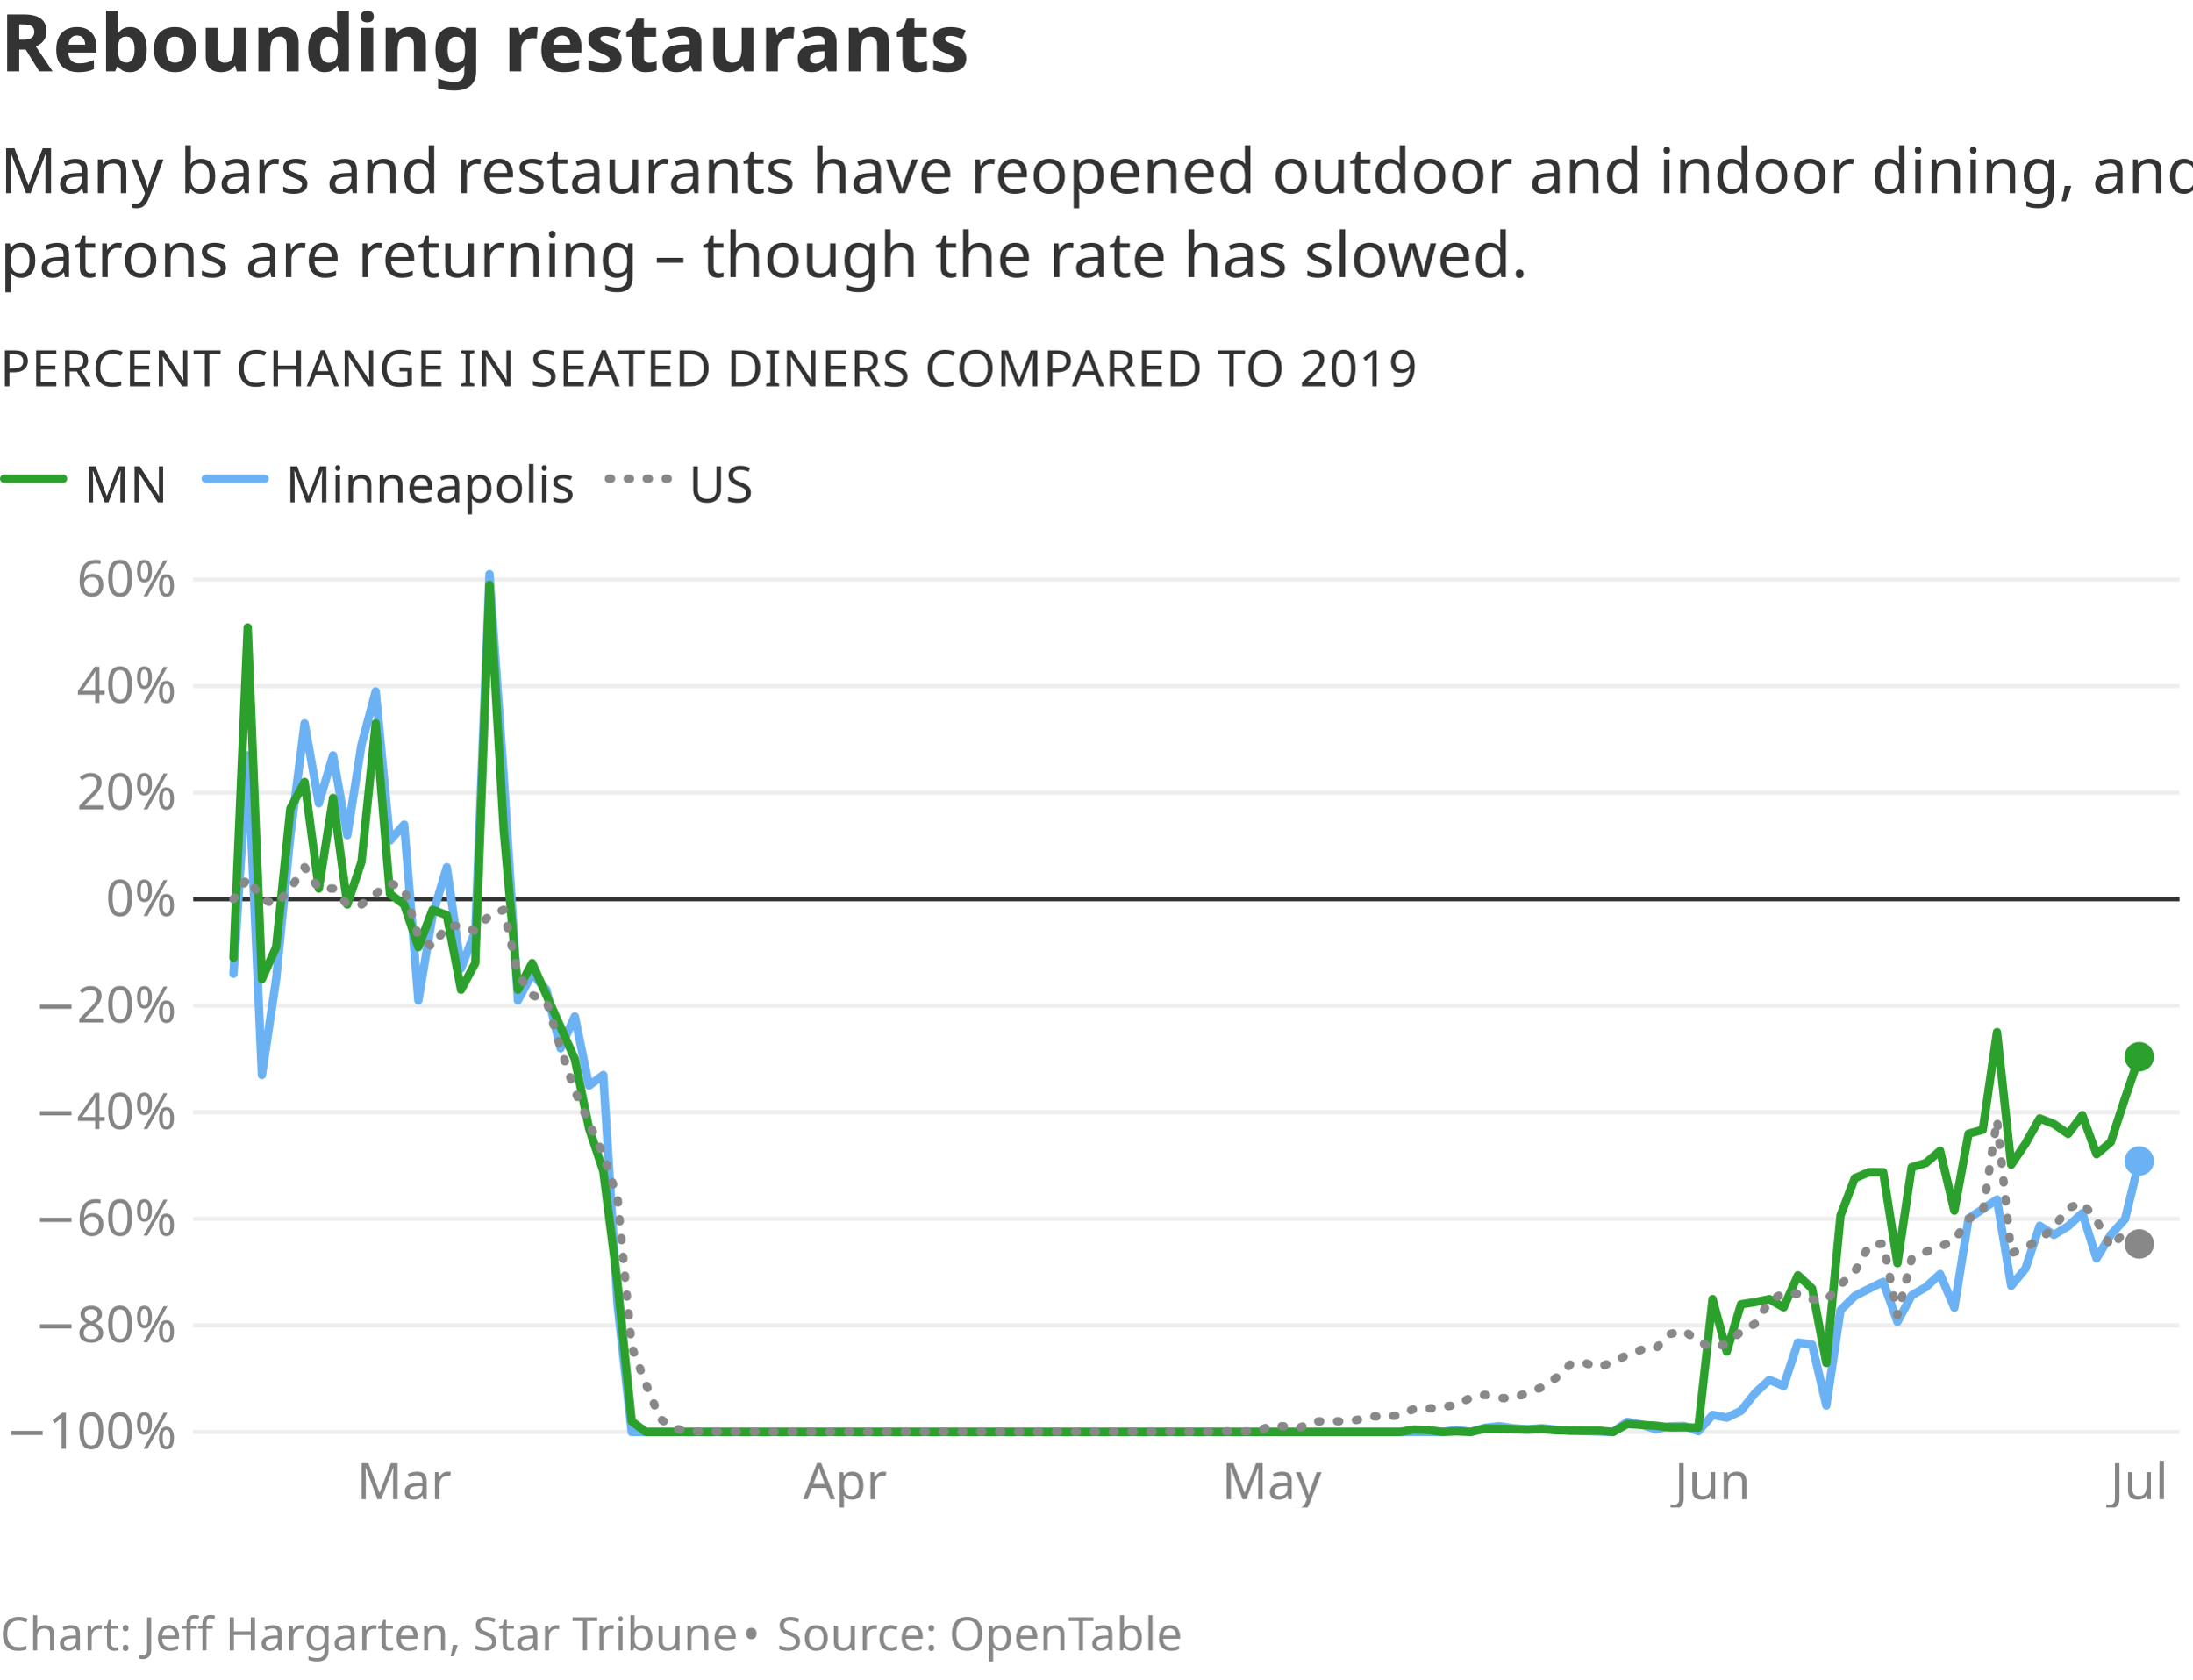
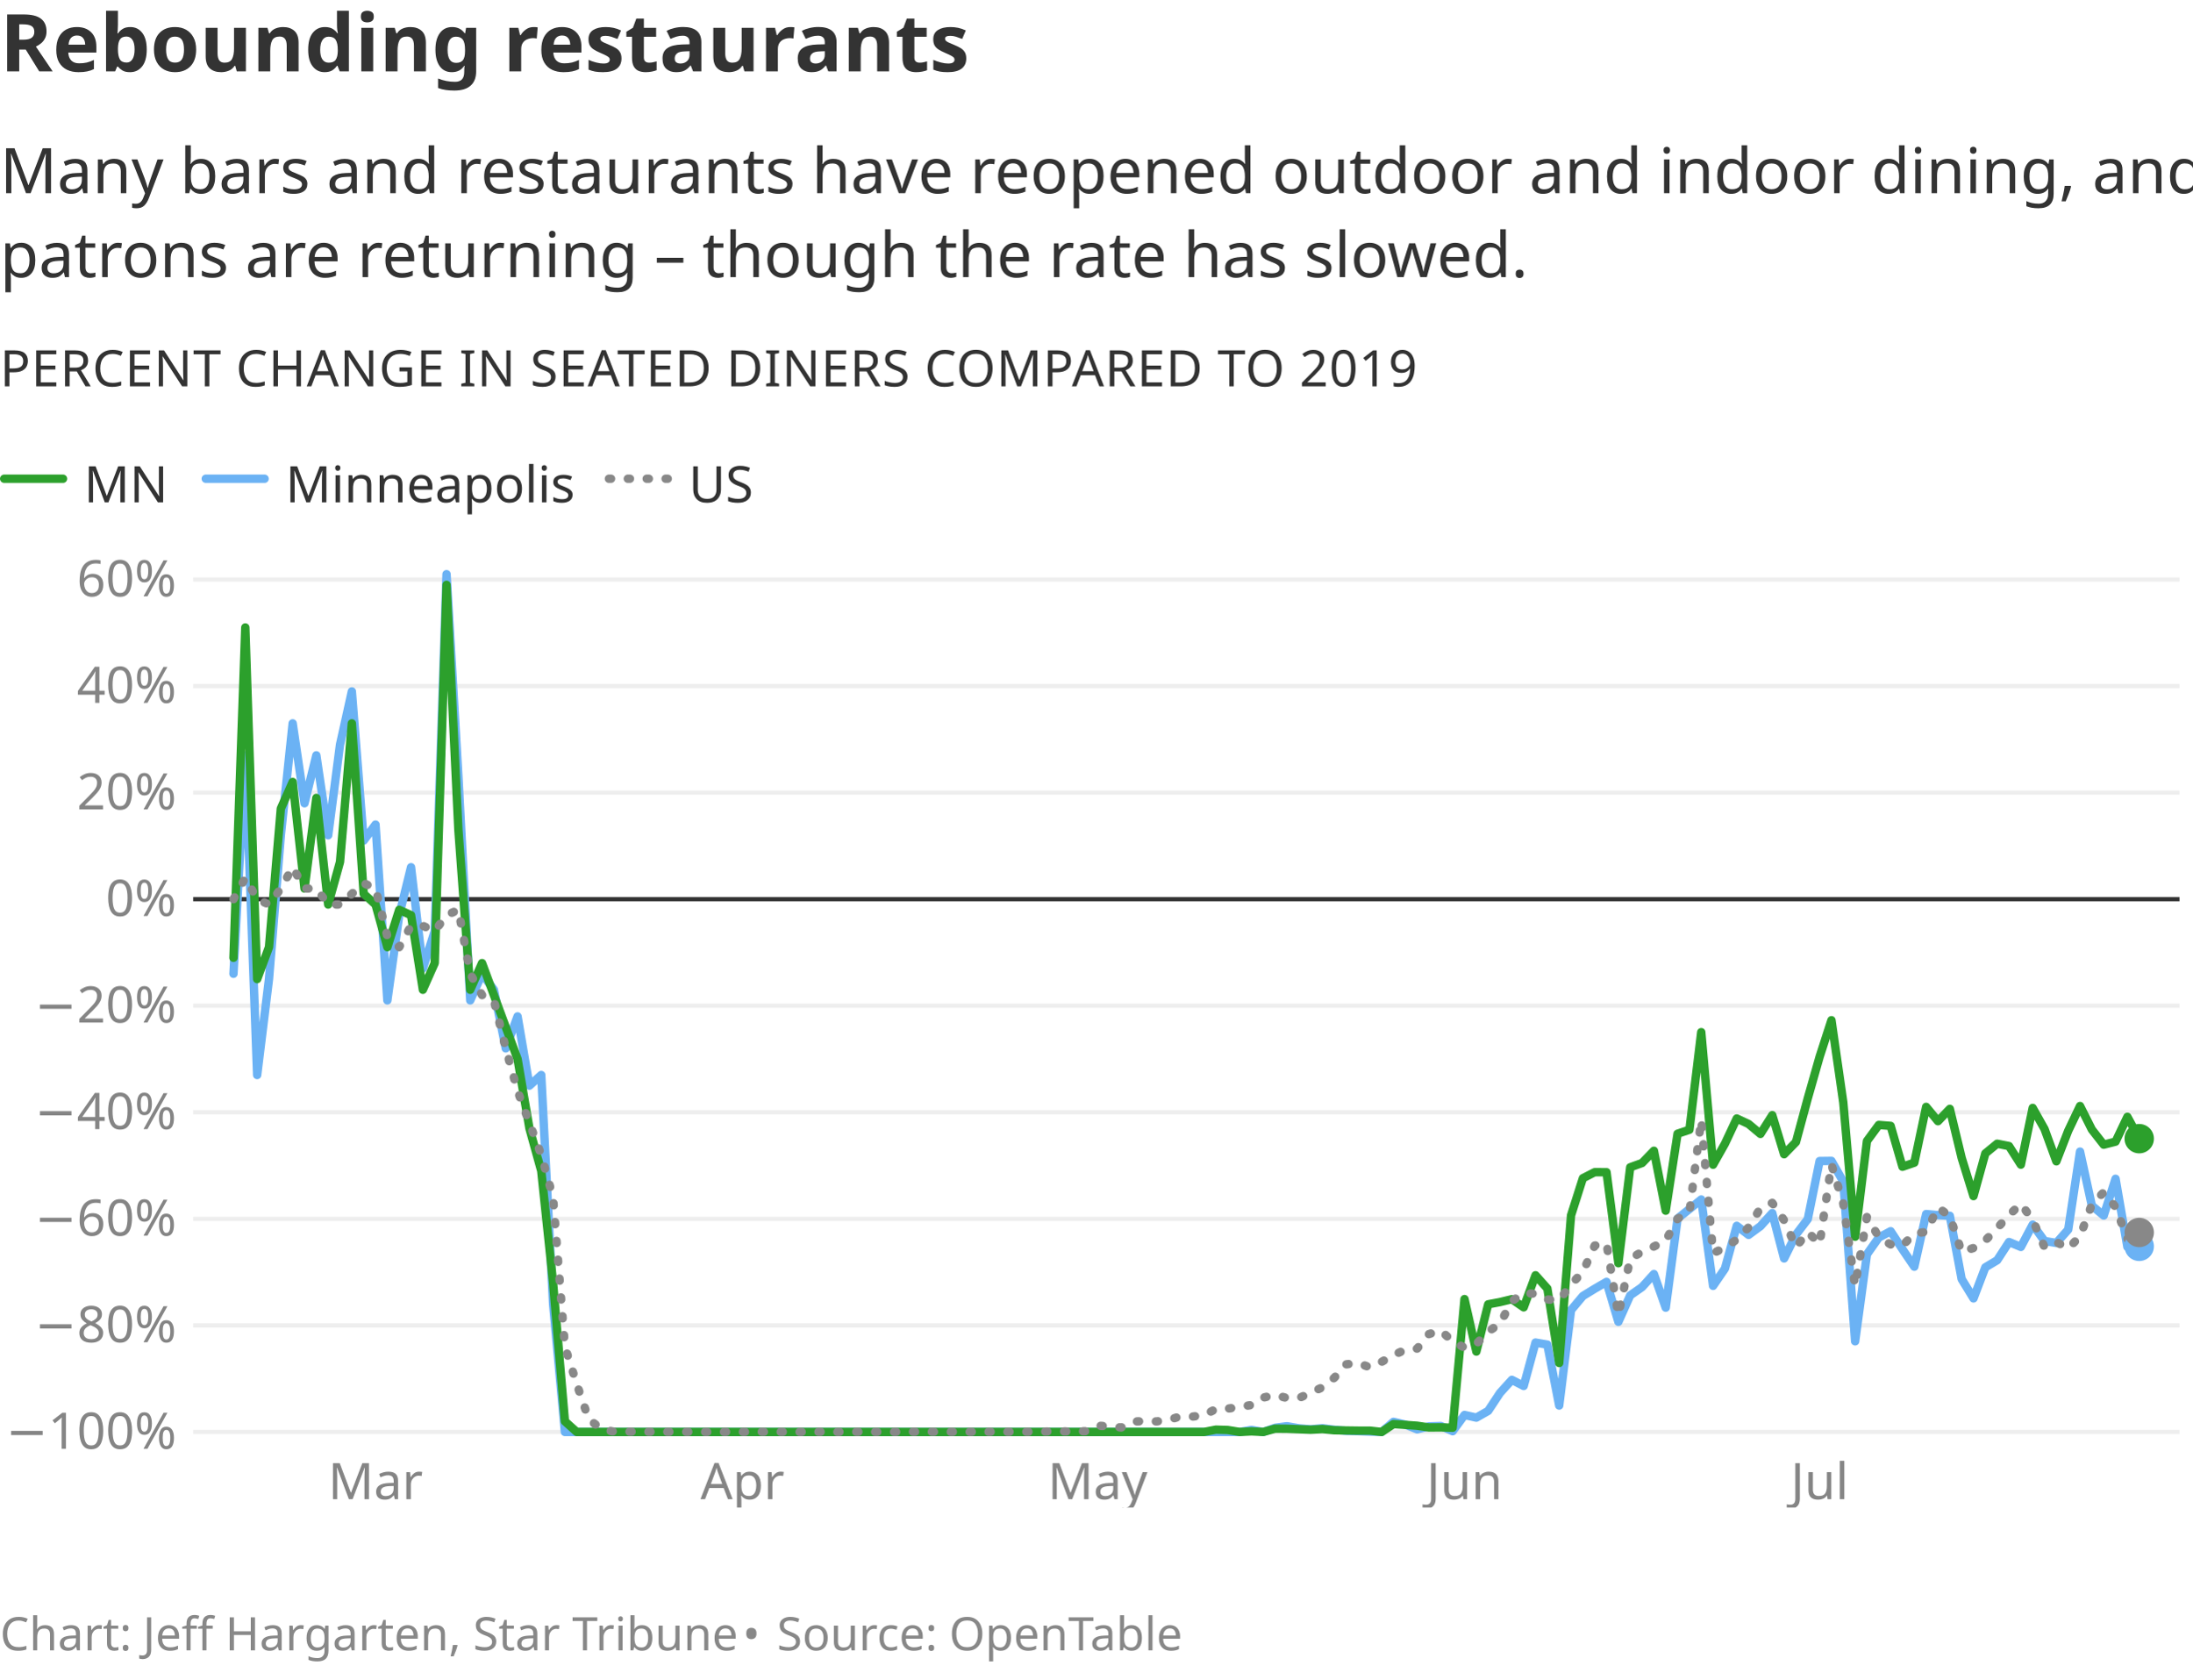
<svg xmlns="http://www.w3.org/2000/svg" id="exportSvg" width="522" height="400">
  <defs />
  <g>
    <g id="header-svg">
      <g id="text-svg">
        <text transform="translate(0, -2)" fill="rgb(51,51,51)" style="font-family: BentonSans; font-weight: 700; font-size: 19px;">
          <tspan x="0" dy="19">Rebounding restaurants</tspan>
        </text>
      </g>
      <g id="text-svg">
        <text transform="translate(0, 31)" fill="rgb(51,51,51)" style="font-family: BentonSans; font-weight: 400; font-size: 15px;">
          <tspan x="0" dy="15">Many bars and restaurants have reopened outdoor and indoor dining, and </tspan>
        </text>
        <text transform="translate(0, 51)" fill="rgb(51,51,51)" style="font-family: BentonSans; font-weight: 400; font-size: 15px;">
          <tspan x="0" dy="15">patrons are returning – though the rate has slowed.</tspan>
        </text>
      </g>
      <g id="text-svg">
        <text transform="translate(0, 80)" fill="rgb(51,51,51)" style="font-family: BentonSans; font-weight: 400; font-size: 12px; letter-spacing: 0.2px;">
          <tspan x="0" dy="12">PERCENT CHANGE IN SEATED DINERS COMPARED TO 2019</tspan>
        </text>
      </g>
    </g>
    <g id="chart-svg">
      <g id="group-svg" clip-path="url(#rect-mask-group-0)" transform="translate(0, 104)">
        <clipPath id="rect-mask-group-0">
          <rect x="0" y="0" width="522" height="255" />
        </clipPath>
        <g id="group-svg" transform="translate(46, 34)">
          <g id="x-svg ticks-svg" transform="translate(0, 208)">
-             <g transform="translate(50.23414, 0)">
+             <g transform="translate(43.41877, 0)">
              <text transform="translate(-11.5, -12) translate(11.5, 11)" fill="rgb(133, 133, 133)" style="text-anchor: middle; font-family: BentonSans; font-weight: 400; font-size: 12px;">
                <tspan x="0" dy="12">Mar</tspan>
              </text>
            </g>
-             <g transform="translate(155.2204, 0)">
+             <g transform="translate(130.7986, 0)">
              <text transform="translate(-10, -12) translate(10, 11)" fill="rgb(133, 133, 133)" style="text-anchor: middle; font-family: BentonSans; font-weight: 400; font-size: 12px;">
                <tspan x="0" dy="12">Apr</tspan>
              </text>
            </g>
-             <g transform="translate(256.8199, 0)">
-               <text transform="translate(-12.5, -12) translate(12.5, 11)" fill="rgb(133, 133, 133)" style="text-anchor: middle; font-family: BentonSans; font-weight: 400; font-size: 12px;">
+             <g transform="translate(215.3597, 0)">
+               <text transform="translate(-12.50001, -12) translate(12.50001, 11)" fill="rgb(133, 133, 133)" style="text-anchor: middle; font-family: BentonSans; font-weight: 400; font-size: 12px;">
                <tspan x="0" dy="12">May</tspan>
              </text>
            </g>
-             <g transform="translate(361.8061, 0)">
+             <g transform="translate(302.7395, 0)">
              <text transform="translate(-10, -12) translate(10, 11)" fill="rgb(133, 133, 133)" style="text-anchor: middle; font-family: BentonSans; font-weight: 400; font-size: 12px;">
                <tspan x="0" dy="12">Jun</tspan>
              </text>
            </g>
-             <g transform="translate(463.4057, 0)">
-               <text transform="translate(-7.999985, -12) translate(7.999985, 11)" fill="rgb(133, 133, 133)" style="text-anchor: middle; font-family: BentonSans; font-weight: 400; font-size: 12px;">
+             <g transform="translate(387.3007, 0)">
+               <text transform="translate(-8, -12) translate(8, 11)" fill="rgb(133, 133, 133)" style="text-anchor: middle; font-family: BentonSans; font-weight: 400; font-size: 12px;">
                <tspan x="0" dy="12">Jul</tspan>
              </text>
            </g>
          </g>
          <g id="x-svg axis-svg" transform="translate(0, 76.125)">
            <line x1="0" x2="473" y1="0" y2="0" style="stroke: rgb(51, 51, 51); stroke-width: 1;" />
          </g>
          <g id="y-grid-svg">
            <g transform="translate(0, 203)">
              <line x1="0" x2="473" y1="0" y2="0" style="stroke: rgb(238, 238, 238); stroke-width: 1;" />
              <text transform="translate(-4, 4) translate(-41, -12) translate(41, 0)" fill="rgb(133, 133, 133)" style="text-anchor: end; font-family: BentonSans; font-weight: 400; font-size: 12px;">
                <tspan x="0" dy="12">−100%</tspan>
              </text>
            </g>
            <g transform="translate(0, 177.625)">
              <line x1="0" x2="473" y1="0" y2="0" style="stroke: rgb(238, 238, 238); stroke-width: 1;" />
              <text transform="translate(-4, 4) translate(-35, -12) translate(35, 0)" fill="rgb(133, 133, 133)" style="text-anchor: end; font-family: BentonSans; font-weight: 400; font-size: 12px;">
                <tspan x="0" dy="12">−80%</tspan>
              </text>
            </g>
            <g transform="translate(0, 152.25)">
              <line x1="0" x2="473" y1="0" y2="0" style="stroke: rgb(238, 238, 238); stroke-width: 1;" />
              <text transform="translate(-4, 4) translate(-35, -12) translate(35, 0)" fill="rgb(133, 133, 133)" style="text-anchor: end; font-family: BentonSans; font-weight: 400; font-size: 12px;">
                <tspan x="0" dy="12">−60%</tspan>
              </text>
            </g>
            <g transform="translate(0, 126.875)">
              <line x1="0" x2="473" y1="0" y2="0" style="stroke: rgb(238, 238, 238); stroke-width: 1;" />
              <text transform="translate(-4, 4) translate(-35, -12) translate(35, 0)" fill="rgb(133, 133, 133)" style="text-anchor: end; font-family: BentonSans; font-weight: 400; font-size: 12px;">
                <tspan x="0" dy="12">−40%</tspan>
              </text>
            </g>
            <g transform="translate(0, 101.5)">
              <line x1="0" x2="473" y1="0" y2="0" style="stroke: rgb(238, 238, 238); stroke-width: 1;" />
              <text transform="translate(-4, 4) translate(-35, -12) translate(35, 0)" fill="rgb(133, 133, 133)" style="text-anchor: end; font-family: BentonSans; font-weight: 400; font-size: 12px;">
                <tspan x="0" dy="12">−20%</tspan>
              </text>
            </g>
            <g id="tick-svg tick-major-svg" transform="translate(0, 76.125)">
              <text transform="translate(-4, 4) translate(-20, -12) translate(20, 0)" fill="rgb(133, 133, 133)" style="text-anchor: end; font-family: BentonSans; font-weight: 400; font-size: 12px;">
                <tspan x="0" dy="12">0%</tspan>
              </text>
            </g>
            <g transform="translate(0, 50.75)">
              <line x1="0" x2="473" y1="0" y2="0" style="stroke: rgb(238, 238, 238); stroke-width: 1;" />
              <text transform="translate(-4, 4) translate(-27, -12) translate(27, 0)" fill="rgb(133, 133, 133)" style="text-anchor: end; font-family: BentonSans; font-weight: 400; font-size: 12px;">
                <tspan x="0" dy="12">20%</tspan>
              </text>
            </g>
            <g transform="translate(0, 25.375)">
              <line x1="0" x2="473" y1="0" y2="0" style="stroke: rgb(238, 238, 238); stroke-width: 1;" />
              <text transform="translate(-4, 4) translate(-27, -12) translate(27, 0)" fill="rgb(133, 133, 133)" style="text-anchor: end; font-family: BentonSans; font-weight: 400; font-size: 12px;">
                <tspan x="0" dy="12">40%</tspan>
              </text>
            </g>
            <g>
              <line x1="0" x2="473" y1="0" y2="0" style="stroke: rgb(238, 238, 238); stroke-width: 1;" />
              <text transform="translate(-4, 4) translate(-27, -12) translate(27, 0)" fill="rgb(133, 133, 133)" style="text-anchor: end; font-family: BentonSans; font-weight: 400; font-size: 12px;">
                <tspan x="0" dy="12">60%</tspan>
              </text>
            </g>
          </g>
          <g id="lines-svg">
            <g id="Minneapolis-svg">
-               <path d="M9.594,93.888L12.981,41.869L16.368,117.994L19.754,95.156L23.141,60.9L26.528,34.256L29.914,53.287L33.301,41.869L36.688,60.9L40.074,39.331L43.461,26.644L46.847,62.169L50.234,58.362L53.621,100.231L57.007,79.931L60.394,68.513L63.781,92.619L67.167,83.737L70.554,-1.269L73.941,46.944L77.327,100.231L80.714,93.888L84.101,97.694L87.487,111.65L90.874,104.038L94.261,120.531L97.647,117.994L101.034,172.55L104.421,203L107.807,203L111.194,203L114.581,203L117.967,203L121.354,203L124.74,203L128.127,203L131.514,203L134.9,203L138.287,203L141.674,203L145.06,203L148.447,203L151.834,203L155.22,203L158.607,203L161.994,203L165.38,203L168.767,203L172.154,203L175.54,203L178.927,203L182.314,203L185.7,203L189.087,203L192.474,203L195.86,203L199.247,203L202.633,203L206.02,203L209.407,203L212.793,203L216.18,203L219.567,203L222.953,203L226.34,203L229.727,203L233.113,203L236.5,203L239.887,203L243.273,203L246.66,203L250.047,203L253.433,203L256.82,203L260.207,203L263.593,203L266.98,203L270.367,203L273.753,203L277.14,203L280.526,203L283.913,203L287.3,203L290.686,203L294.073,203L297.46,203L300.846,202.518L304.233,203L307.62,202.01L311.006,201.63L314.393,202.137L317.78,202.366L321.166,202.112L324.553,202.467L327.94,202.734L331.326,202.81L334.713,202.911L338.1,203L341.486,200.589L344.873,201.249L348.26,202.378L351.646,201.668L355.033,201.579L358.419,202.822L361.806,198.953L365.193,199.587L368.579,197.976L371.966,193.7L375.353,190.592L378.739,192.051L382.126,181.71L385.513,182.205L388.899,196.707L392.286,173.984L395.673,170.621L399.059,168.896L402.446,167.259L405.833,176.775L409.219,170.469L412.606,168.503L415.993,165.394L419.379,173.4L422.766,152.187L426.153,149.916L429.539,147.644L432.926,168.211L436.312,164.1L439.699,153.912L443.086,156.069L446.472,154.001L449.859,150.88L453.246,161.677L456.632,156.018L460.019,152.313L463.406,138.484" stroke="rgb(107,178,244)" id="Minneapolis" style="stroke-width: 2; stroke-linejoin: round; stroke-linecap: round; fill: none; mix-blend-mode: normal;" />
+               <path d="M9.594,93.888L12.413,41.869L15.232,117.994L18.05,95.156L20.869,60.9L23.688,34.256L26.507,53.287L29.325,41.869L32.144,60.9L34.963,39.331L37.781,26.644L40.6,62.169L43.419,58.362L46.237,100.231L49.056,79.931L51.875,68.513L54.694,92.619L57.512,83.737L60.331,-1.269L63.15,46.944L65.968,100.231L68.787,93.888L71.606,97.694L74.425,111.65L77.243,104.038L80.062,120.531L82.881,117.994L85.699,172.55L88.518,203L91.337,203L94.155,203L96.974,203L99.793,203L102.612,203L105.43,203L108.249,203L111.068,203L113.886,203L116.705,203L119.524,203L122.342,203L125.161,203L127.98,203L130.799,203L133.617,203L136.436,203L139.255,203L142.073,203L144.892,203L147.711,203L150.53,203L153.348,203L156.167,203L158.986,203L161.804,203L164.623,203L167.442,203L170.26,203L173.079,203L175.898,203L178.717,203L181.535,203L184.354,203L187.173,203L189.991,203L192.81,203L195.629,203L198.447,203L201.266,203L204.085,203L206.904,203L209.722,203L212.541,203L215.36,203L218.178,203L220.997,203L223.816,203L226.635,203L229.453,203L232.272,203L235.091,203L237.909,203L240.728,203L243.547,203L246.365,203L249.184,203L252.003,202.518L254.822,203L257.64,202.01L260.459,201.63L263.278,202.137L266.096,202.366L268.915,202.112L271.734,202.467L274.553,202.734L277.371,202.81L280.19,202.911L283.009,203L285.827,200.589L288.646,201.249L291.465,202.378L294.283,201.668L297.102,201.579L299.921,202.822L302.74,198.953L305.558,199.587L308.377,197.976L311.196,193.7L314.014,190.592L316.833,192.051L319.652,181.71L322.47,182.205L325.289,196.707L328.108,173.984L330.927,170.621L333.745,168.896L336.564,167.259L339.383,176.775L342.201,170.469L345.02,168.503L347.839,165.394L350.658,173.4L353.476,152.187L356.295,149.916L359.114,147.644L361.932,168.211L364.751,164.1L367.57,153.912L370.388,156.069L373.207,154.001L376.026,150.88L378.845,161.677L381.663,156.018L384.482,152.313L387.301,138.484L390.119,138.446L392.938,143.394L395.757,181.406L398.575,160.687L401.394,156.703L404.213,155.194L407.032,159.495L409.85,163.643L412.669,151.108L415.488,151.375L418.306,151.527L421.125,166.587L423.944,171.192L426.763,163.796L429.581,162.108L432.4,157.769L435.219,158.936L438.037,153.633L440.856,157.528L443.675,157.997L446.493,154.813L449.312,136.238L452.131,149.116L454.95,151.463L457.768,142.709L460.587,158.924L463.406,158.797" stroke="rgb(107,178,244)" id="Minneapolis" style="stroke-width: 2; stroke-linejoin: round; stroke-linecap: round; fill: none; mix-blend-mode: normal;" />
            </g>
            <g id="MN-svg">
-               <path d="M9.594,90.081L12.981,11.419L16.368,95.156L19.754,87.544L23.141,54.556L26.528,48.213L29.914,73.588L33.301,52.019L36.688,77.394L40.074,67.244L43.461,34.256L46.847,74.856L50.234,77.394L53.621,87.544L57.007,78.662L60.394,79.931L63.781,97.694L67.167,91.35L70.554,1.269L73.941,59.631L77.327,97.694L80.714,91.35L84.101,98.963L87.487,106.575L90.874,114.188L94.261,130.681L97.647,140.831L101.034,167.475L104.421,200.463L107.807,203L111.194,203L114.581,203L117.967,203L121.354,203L124.74,203L128.127,203L131.514,203L134.9,203L138.287,203L141.674,203L145.06,203L148.447,203L151.834,203L155.22,203L158.607,203L161.994,203L165.38,203L168.767,203L172.154,203L175.54,203L178.927,203L182.314,203L185.7,203L189.087,203L192.474,203L195.86,203L199.247,203L202.633,203L206.02,203L209.407,203L212.793,203L216.18,203L219.567,203L222.953,203L226.34,203L229.727,203L233.113,203L236.5,203L239.887,203L243.273,203L246.66,203L250.047,203L253.433,203L256.82,203L260.207,203L263.593,203L266.98,203L270.367,203L273.753,203L277.14,203L280.526,203L283.913,203L287.3,203L290.686,202.442L294.073,202.531L297.46,203L300.846,202.86L304.233,203L307.62,202.213L311.006,202.239L314.393,202.353L317.78,202.467L321.166,202.315L324.553,202.594L327.94,202.645L331.326,202.683L334.713,202.683L338.1,203L341.486,201.122L344.873,201.313L348.26,201.516L351.646,201.934L355.033,201.909L358.419,201.998L361.806,171.357L365.193,183.855L368.579,172.601L371.966,172.068L375.353,171.383L378.739,173.324L382.126,165.686L385.513,168.845L388.899,186.582L392.286,151.438L395.673,142.569L399.059,141.136L402.446,141.148L405.833,162.819L409.219,139.969L412.606,138.954L415.993,136.035L419.379,150.309L422.766,131.975L426.153,131.036L429.539,107.793L432.926,139.359L436.312,134.361L439.699,128.347L443.086,129.666L446.472,132.026L449.859,127.56L453.246,136.86L456.632,133.967L460.019,123.551L463.406,113.655" stroke="rgb(44,160,44)" id="MN" style="stroke-width: 2; stroke-linejoin: round; stroke-linecap: round; fill: none; mix-blend-mode: normal;" />
+               <path d="M9.594,90.081L12.413,11.419L15.232,95.156L18.05,87.544L20.869,54.556L23.688,48.213L26.507,73.588L29.325,52.019L32.144,77.394L34.963,67.244L37.781,34.256L40.6,74.856L43.419,77.394L46.237,87.544L49.056,78.662L51.875,79.931L54.694,97.694L57.512,91.35L60.331,1.269L63.15,59.631L65.968,97.694L68.787,91.35L71.606,98.963L74.425,106.575L77.243,114.188L80.062,130.681L82.881,140.831L85.699,167.475L88.518,200.463L91.337,203L94.155,203L96.974,203L99.793,203L102.612,203L105.43,203L108.249,203L111.068,203L113.886,203L116.705,203L119.524,203L122.342,203L125.161,203L127.98,203L130.799,203L133.617,203L136.436,203L139.255,203L142.073,203L144.892,203L147.711,203L150.53,203L153.348,203L156.167,203L158.986,203L161.804,203L164.623,203L167.442,203L170.26,203L173.079,203L175.898,203L178.717,203L181.535,203L184.354,203L187.173,203L189.991,203L192.81,203L195.629,203L198.447,203L201.266,203L204.085,203L206.904,203L209.722,203L212.541,203L215.36,203L218.178,203L220.997,203L223.816,203L226.635,203L229.453,203L232.272,203L235.091,203L237.909,203L240.728,203L243.547,202.442L246.365,202.531L249.184,203L252.003,202.86L254.822,203L257.64,202.213L260.459,202.239L263.278,202.353L266.096,202.467L268.915,202.315L271.734,202.594L274.553,202.645L277.371,202.683L280.19,202.683L283.009,203L285.827,201.122L288.646,201.313L291.465,201.516L294.283,201.934L297.102,201.909L299.921,201.998L302.74,171.357L305.558,183.855L308.377,172.601L311.196,172.068L314.014,171.383L316.833,173.324L319.652,165.686L322.47,168.845L325.289,186.582L328.108,151.438L330.927,142.569L333.745,141.136L336.564,141.148L339.383,162.819L342.201,139.969L345.02,138.954L347.839,136.035L350.658,150.309L353.476,131.975L356.295,131.036L359.114,107.793L361.932,139.359L364.751,134.361L367.57,128.347L370.388,129.666L373.207,132.026L376.026,127.56L378.845,136.86L381.663,133.967L384.482,123.551L387.301,113.655L390.119,104.951L392.938,124.528L395.757,156.513L398.575,133.714L401.394,129.882L404.213,130.11L407.032,139.842L409.85,138.877L412.669,125.581L415.488,128.994L418.306,126.063L421.125,137.736L423.944,146.832L426.763,136.67L429.581,134.361L432.4,134.919L435.219,139.347L438.037,125.835L440.856,130.859L443.675,138.548L446.493,131.29L449.312,125.378L452.131,130.986L454.95,134.589L457.768,133.866L460.587,127.953L463.406,133.155" stroke="rgb(44,160,44)" id="MN" style="stroke-width: 2; stroke-linejoin: round; stroke-linecap: round; fill: none; mix-blend-mode: normal;" />
            </g>
            <g id="US-svg">
-               <path d="M9.594,76.125L12.981,71.05L16.368,76.125L19.754,77.394L23.141,73.588L26.528,68.513L29.914,73.588L33.301,73.588L36.688,77.394L40.074,77.394L43.461,74.856L46.847,72.319L50.234,73.588L53.621,85.006L57.007,87.544L60.394,82.469L63.781,82.469L67.167,83.737L70.554,79.931L73.941,78.662L77.327,93.888L80.714,98.963L84.101,100.231L87.487,111.65L90.874,121.8L94.261,129.413L97.647,137.025L101.034,147.175L104.421,182.7L107.807,191.581L111.194,199.879L114.581,202.175L117.967,202.86L121.354,202.911L124.74,202.962L128.127,202.962L131.514,202.975L134.9,202.975L138.287,202.987L141.674,202.975L145.06,203L148.447,202.987L151.834,202.987L155.22,202.987L158.607,202.975L161.994,202.962L165.38,202.975L168.767,202.987L172.154,203L175.54,202.987L178.927,202.962L182.314,203L185.7,202.962L189.087,202.975L192.474,202.987L195.86,202.987L199.247,202.987L202.633,202.962L206.02,202.949L209.407,202.962L212.793,202.962L216.18,202.975L219.567,202.987L222.953,202.962L226.34,202.962L229.727,202.975L233.113,202.962L236.5,202.962L239.887,202.987L243.273,202.86L246.66,202.873L250.047,202.886L253.433,202.822L256.82,201.49L260.207,201.693L263.593,201.934L266.98,200.513L270.367,200.437L273.753,200.488L277.14,200.145L280.526,199.27L283.913,199.346L287.3,199.016L290.686,197.506L294.073,197.443L297.46,197.05L300.846,196.58L304.233,194.817L307.62,194.157L311.006,194.931L314.393,194.956L317.78,193.649L321.166,192.368L324.553,190.097L327.94,186.9L331.326,186.557L334.713,187.623L338.1,186.303L341.486,184.692L344.873,183.423L348.26,183.144L351.646,179.68L355.033,178.868L358.419,181.444L361.806,182.928L365.193,182.04L368.579,179.097L371.966,177.194L375.353,171.865L378.739,169.886L382.126,170.114L385.513,171.459L388.899,171.649L392.286,167.881L395.673,164.861L399.059,158.619L402.446,158.124L405.833,175.164L409.219,161.728L412.606,160.091L415.993,158.847L419.379,157.427L422.766,152.212L426.153,150.727L429.539,128.613L432.926,160.459L436.312,159.05L439.699,157.185L443.086,154.267L446.472,149.7L449.859,148.444L453.246,152.58L456.632,158.962L460.019,155.384L463.406,158.226" stroke="rgb(136,136,136)" id="US" style="stroke-width: 2; stroke-dasharray: 0.5, 4; stroke-linejoin: round; stroke-linecap: round; fill: none; mix-blend-mode: normal;" />
+               <path d="M9.594,76.125L12.413,71.05L15.232,76.125L18.05,77.394L20.869,73.588L23.688,68.513L26.507,73.588L29.325,73.588L32.144,77.394L34.963,77.394L37.781,74.856L40.6,72.319L43.419,73.588L46.237,85.006L49.056,87.544L51.875,82.469L54.694,82.469L57.512,83.737L60.331,79.931L63.15,78.662L65.968,93.888L68.787,98.963L71.606,100.231L74.425,111.65L77.243,121.8L80.062,129.413L82.881,137.025L85.699,147.175L88.518,182.7L91.337,191.581L94.155,199.879L96.974,202.175L99.793,202.86L102.612,202.911L105.43,202.962L108.249,202.962L111.068,202.975L113.886,202.975L116.705,202.987L119.524,202.975L122.342,203L125.161,202.987L127.98,202.987L130.799,202.987L133.617,202.975L136.436,202.962L139.255,202.975L142.073,202.987L144.892,203L147.711,202.987L150.53,202.962L153.348,203L156.167,202.962L158.986,202.975L161.804,202.987L164.623,202.987L167.442,202.987L170.26,202.962L173.079,202.949L175.898,202.962L178.717,202.962L181.535,202.975L184.354,202.987L187.173,202.962L189.991,202.962L192.81,202.975L195.629,202.962L198.447,202.962L201.266,202.987L204.085,202.86L206.904,202.873L209.722,202.886L212.541,202.822L215.36,201.49L218.178,201.693L220.997,201.934L223.816,200.513L226.635,200.437L229.453,200.488L232.272,200.145L235.091,199.27L237.909,199.346L240.728,199.016L243.547,197.506L246.365,197.443L249.184,197.05L252.003,196.58L254.822,194.817L257.64,194.157L260.459,194.931L263.278,194.956L266.096,193.649L268.915,192.368L271.734,190.097L274.553,186.9L277.371,186.557L280.19,187.623L283.009,186.303L285.827,184.692L288.646,183.423L291.465,183.144L294.283,179.68L297.102,178.868L299.921,181.444L302.74,182.928L305.558,182.04L308.377,179.097L311.196,177.194L314.014,171.865L316.833,169.886L319.652,170.114L322.47,171.459L325.289,171.649L328.108,167.881L330.927,164.861L333.745,158.619L336.564,158.124L339.383,175.164L342.201,161.728L345.02,160.091L347.839,158.847L350.658,157.427L353.476,152.212L356.295,150.727L359.114,128.613L361.932,160.459L364.751,159.05L367.57,157.185L370.388,154.267L373.207,149.7L376.026,148.444L378.845,152.58L381.663,158.962L384.482,155.384L387.301,158.226L390.119,139.283L392.938,148.647L395.757,168.224L398.575,151.755L401.394,156.602L404.213,158.353L407.032,158.606L409.85,155.739L412.669,155.358L415.488,149.548L418.306,151.616L421.125,160.129L423.944,159.19L426.763,157.388L429.581,154.483L432.4,151.349L435.219,148.685L438.037,152.504L440.856,159L443.675,157.769L446.493,159.317L449.312,156.386L452.131,148.799L454.95,145.919L457.768,149.433L460.587,157.008L463.406,155.498" stroke="rgb(136,136,136)" id="US" style="stroke-width: 2; stroke-dasharray: 0.5, 4; stroke-linejoin: round; stroke-linecap: round; fill: none; mix-blend-mode: normal;" />
            </g>
          </g>
          <g id="line-symbols-svg">
-             <path d="M -1,0 a 1,1 0 1,0 2,0 a 1,1 0 1,0 -2,0 Z" id="Minneapolis" transform="translate(463.4057, 138.4841) scale(3.5)" style="fill: rgb(107, 178, 244); mix-blend-mode: normal;" />
-             <path d="M -1,0 a 1,1 0 1,0 2,0 a 1,1 0 1,0 -2,0 Z" id="MN" transform="translate(463.4057, 113.6546) scale(3.5)" style="fill: rgb(44, 160, 44); mix-blend-mode: normal;" />
-             <path d="M -1,0 a 1,1 0 1,0 2,0 a 1,1 0 1,0 -2,0 Z" id="US" transform="translate(463.4057, 158.2258) scale(3.5)" style="fill: rgb(136, 136, 136); mix-blend-mode: normal;" />
+             <path d="M -1,0 a 1,1 0 1,0 2,0 a 1,1 0 1,0 -2,0 Z" id="Minneapolis" transform="translate(463.4057, 158.7968) scale(3.5)" style="fill: rgb(107, 178, 244); mix-blend-mode: normal;" />
+             <path d="M -1,0 a 1,1 0 1,0 2,0 a 1,1 0 1,0 -2,0 Z" id="MN" transform="translate(463.4057, 133.1553) scale(3.5)" style="fill: rgb(44, 160, 44); mix-blend-mode: normal;" />
+             <path d="M -1,0 a 1,1 0 1,0 2,0 a 1,1 0 1,0 -2,0 Z" id="US" transform="translate(463.4057, 155.498) scale(3.5)" style="fill: rgb(136, 136, 136); mix-blend-mode: normal;" />
          </g>
        </g>
      </g>
      <g id="MN-svg" clip-path="url(#rect-mask-MN-1)" transform="translate(0, 104)">
        <clipPath id="rect-mask-MN-1">
          <rect x="0" y="0" width="16" height="20" />
        </clipPath>
        <path d="M1,10 L15,10" stroke="rgb(44,160,44)" id="MN" style="stroke-width: 2; stroke-linejoin: round; stroke-linecap: round; fill: none; mix-blend-mode: normal;" />
      </g>
      <g id="MN-svg">
        <text transform="translate(20, 107.6094)" fill="rgb(51,51,51)" style="font-family: BentonSans; font-weight: 400; font-size: 12px;">
          <tspan x="0" dy="12">MN</tspan>
        </text>
      </g>
      <g id="Minneapolis-svg" clip-path="url(#rect-mask-Minneapolis-2)" transform="translate(48, 104)">
        <clipPath id="rect-mask-Minneapolis-2">
          <rect x="0" y="0" width="16" height="20" />
        </clipPath>
        <path d="M1,10 L15,10" stroke="rgb(107,178,244)" id="Minneapolis" style="stroke-width: 2; stroke-linejoin: round; stroke-linecap: round; fill: none; mix-blend-mode: normal;" />
      </g>
      <g id="Minneapolis-svg">
        <text transform="translate(68, 107.6094)" fill="rgb(51,51,51)" style="font-family: BentonSans; font-weight: 400; font-size: 12px;">
          <tspan x="0" dy="12">Minneapolis</tspan>
        </text>
      </g>
      <g id="US-svg" clip-path="url(#rect-mask-US-3)" transform="translate(144, 104)">
        <clipPath id="rect-mask-US-3">
          <rect x="0" y="0" width="16" height="20" />
        </clipPath>
        <path d="M1,10 L15,10" stroke="rgb(136,136,136)" id="US" style="stroke-width: 2; stroke-dasharray: 0.5, 4; stroke-linejoin: round; stroke-linecap: round; fill: none; mix-blend-mode: normal;" />
      </g>
      <g id="US-svg">
        <text transform="translate(164, 107.6094)" fill="rgb(51,51,51)" style="font-family: BentonSans; font-weight: 400; font-size: 12px;">
          <tspan x="0" dy="12">US</tspan>
        </text>
      </g>
    </g>
    <g id="after-body-svg" />
    <g id="above-footer-svg" />
    <g id="footer-svg">
      <g id="footer-inner-svg">
        <g id="footer-main-svg">
          <g id="text-svg">
            <text transform="translate(0, 382)" fill="rgb(136,136,136)" style="font-family: BentonSans; font-weight: 400; font-size: 11px;">
              <tspan x="0" dy="11">Chart:</tspan>
            </text>
            <text transform="translate(34, 382)" fill="rgb(136,136,136)" style="font-family: BentonSans; font-weight: 400; font-size: 11px;">
              <tspan x="0" dy="11">Jeff Hargarten, Star Tribune</tspan>
            </text>
          </g>
          <g id="text-svg">
            <text transform="translate(174, 382)" fill="rgb(136,136,136)" style="font-family: BentonSans; font-weight: 400; font-size: 11px;">
              <tspan x="0" dy="11">​ •</tspan>
            </text>
          </g>
          <g id="text-svg">
            <text transform="translate(185, 382)" fill="rgb(136,136,136)" style="font-family: BentonSans; font-weight: 400; font-size: 11px;">
              <tspan x="0" dy="11">Source:</tspan>
            </text>
            <text transform="translate(226, 382)" fill="rgb(136,136,136)" style="font-family: BentonSans; font-weight: 400; font-size: 11px;">
              <tspan x="0" dy="11">OpenTable</tspan>
            </text>
          </g>
        </g>
      </g>
    </g>
    <g id="below-footer-svg" />
  </g>
</svg>
